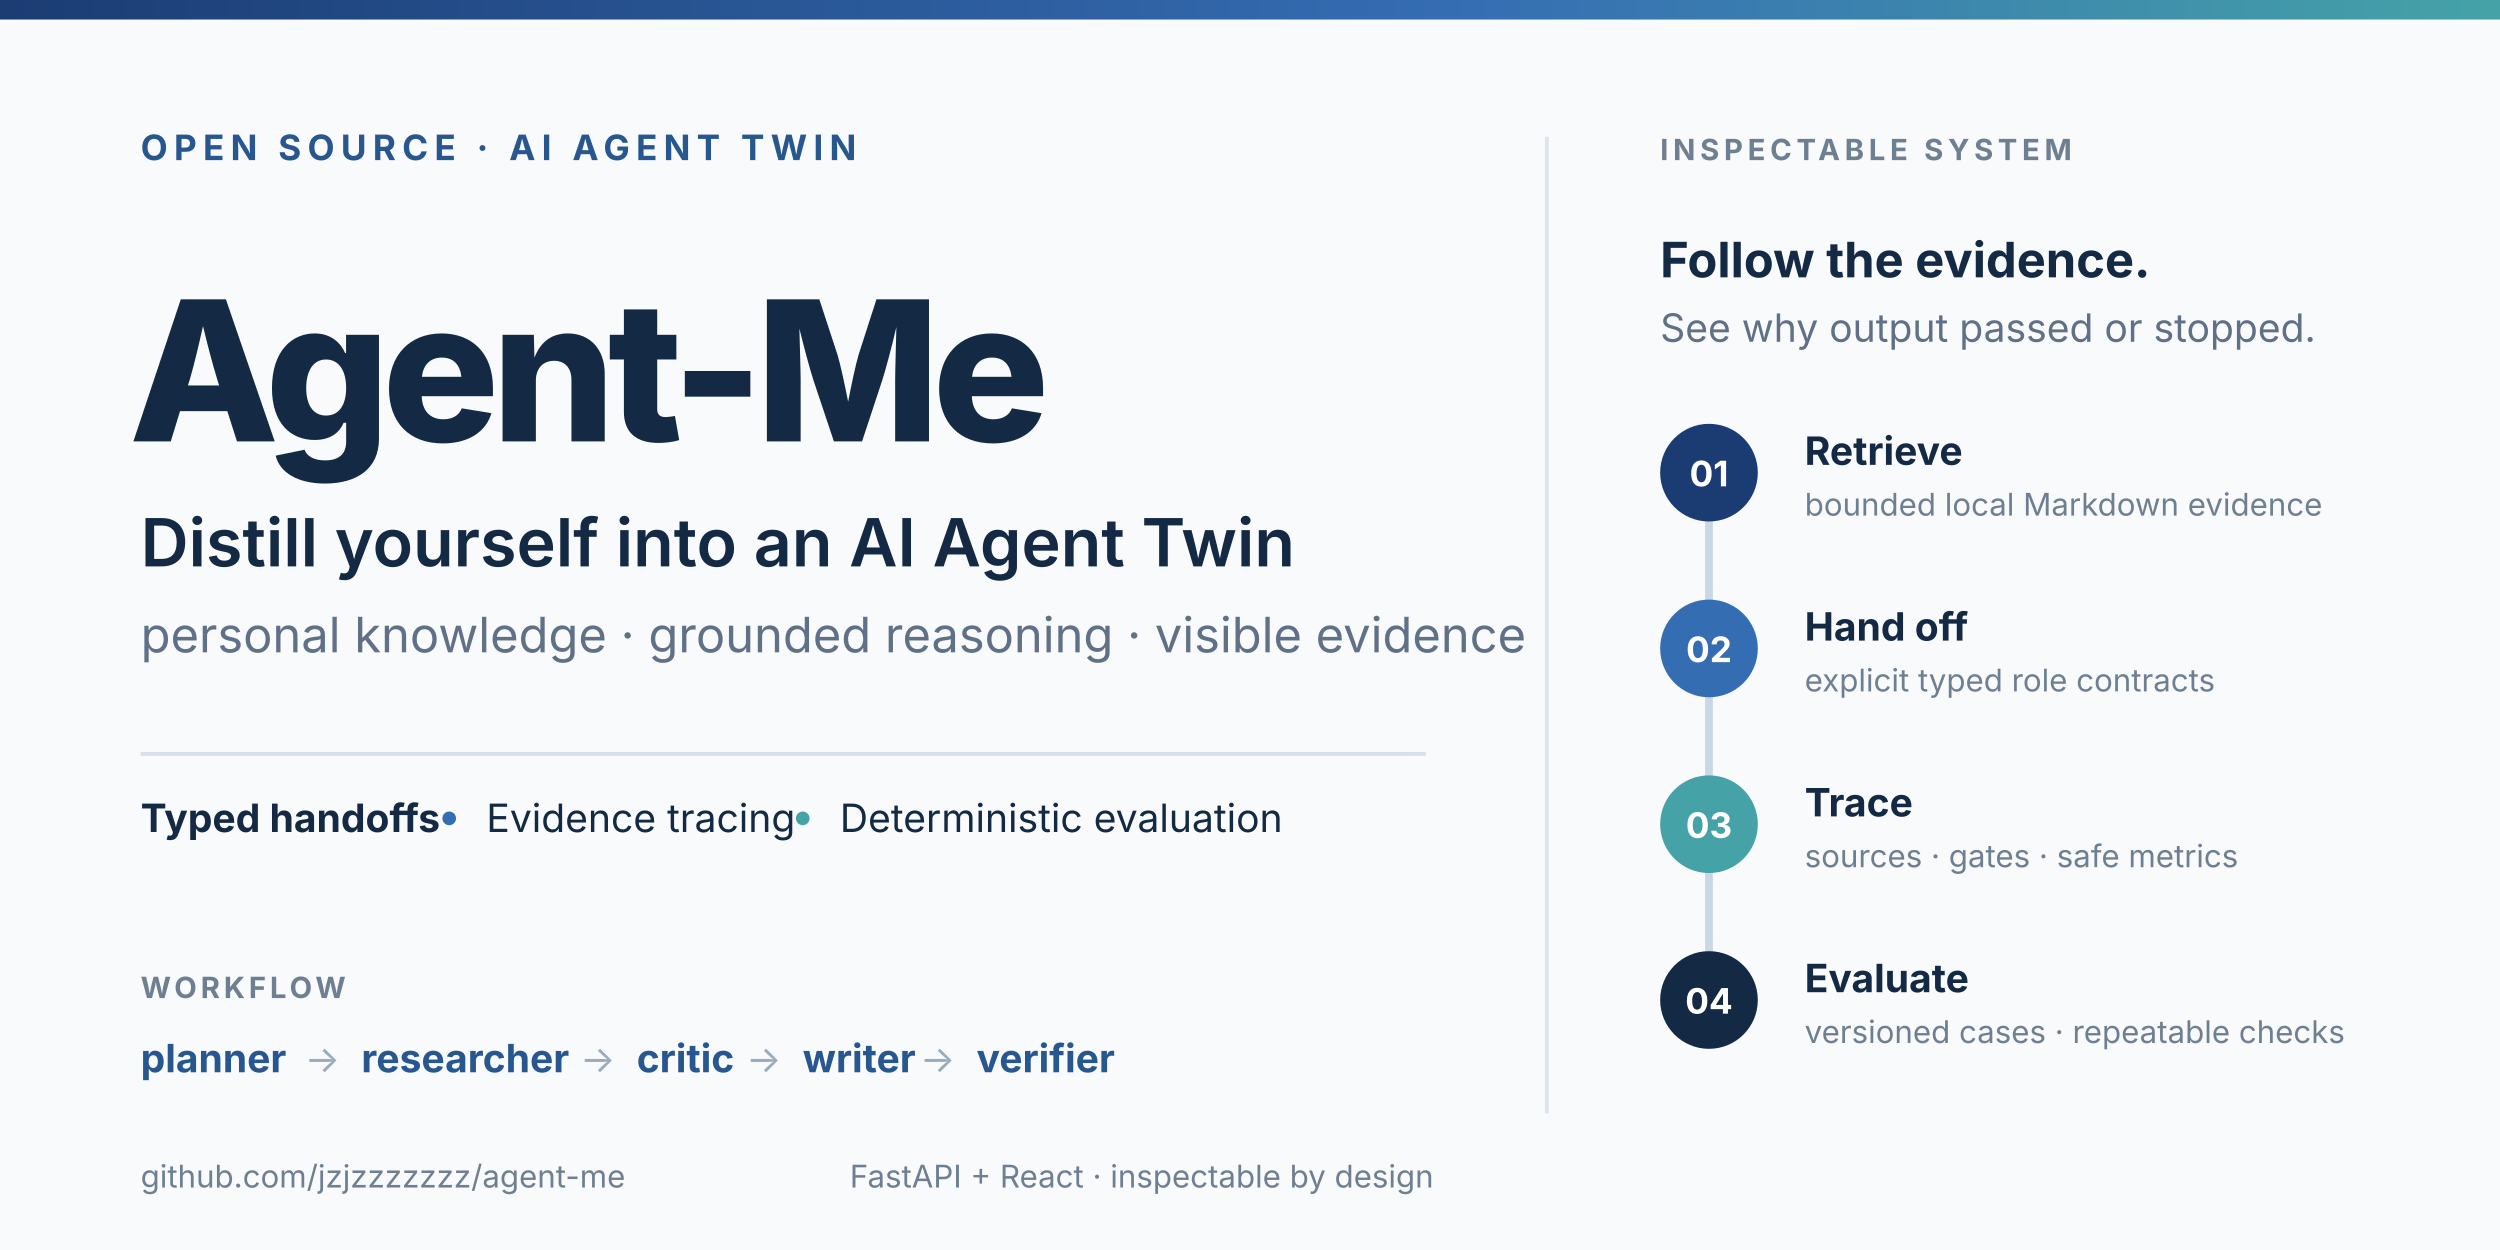
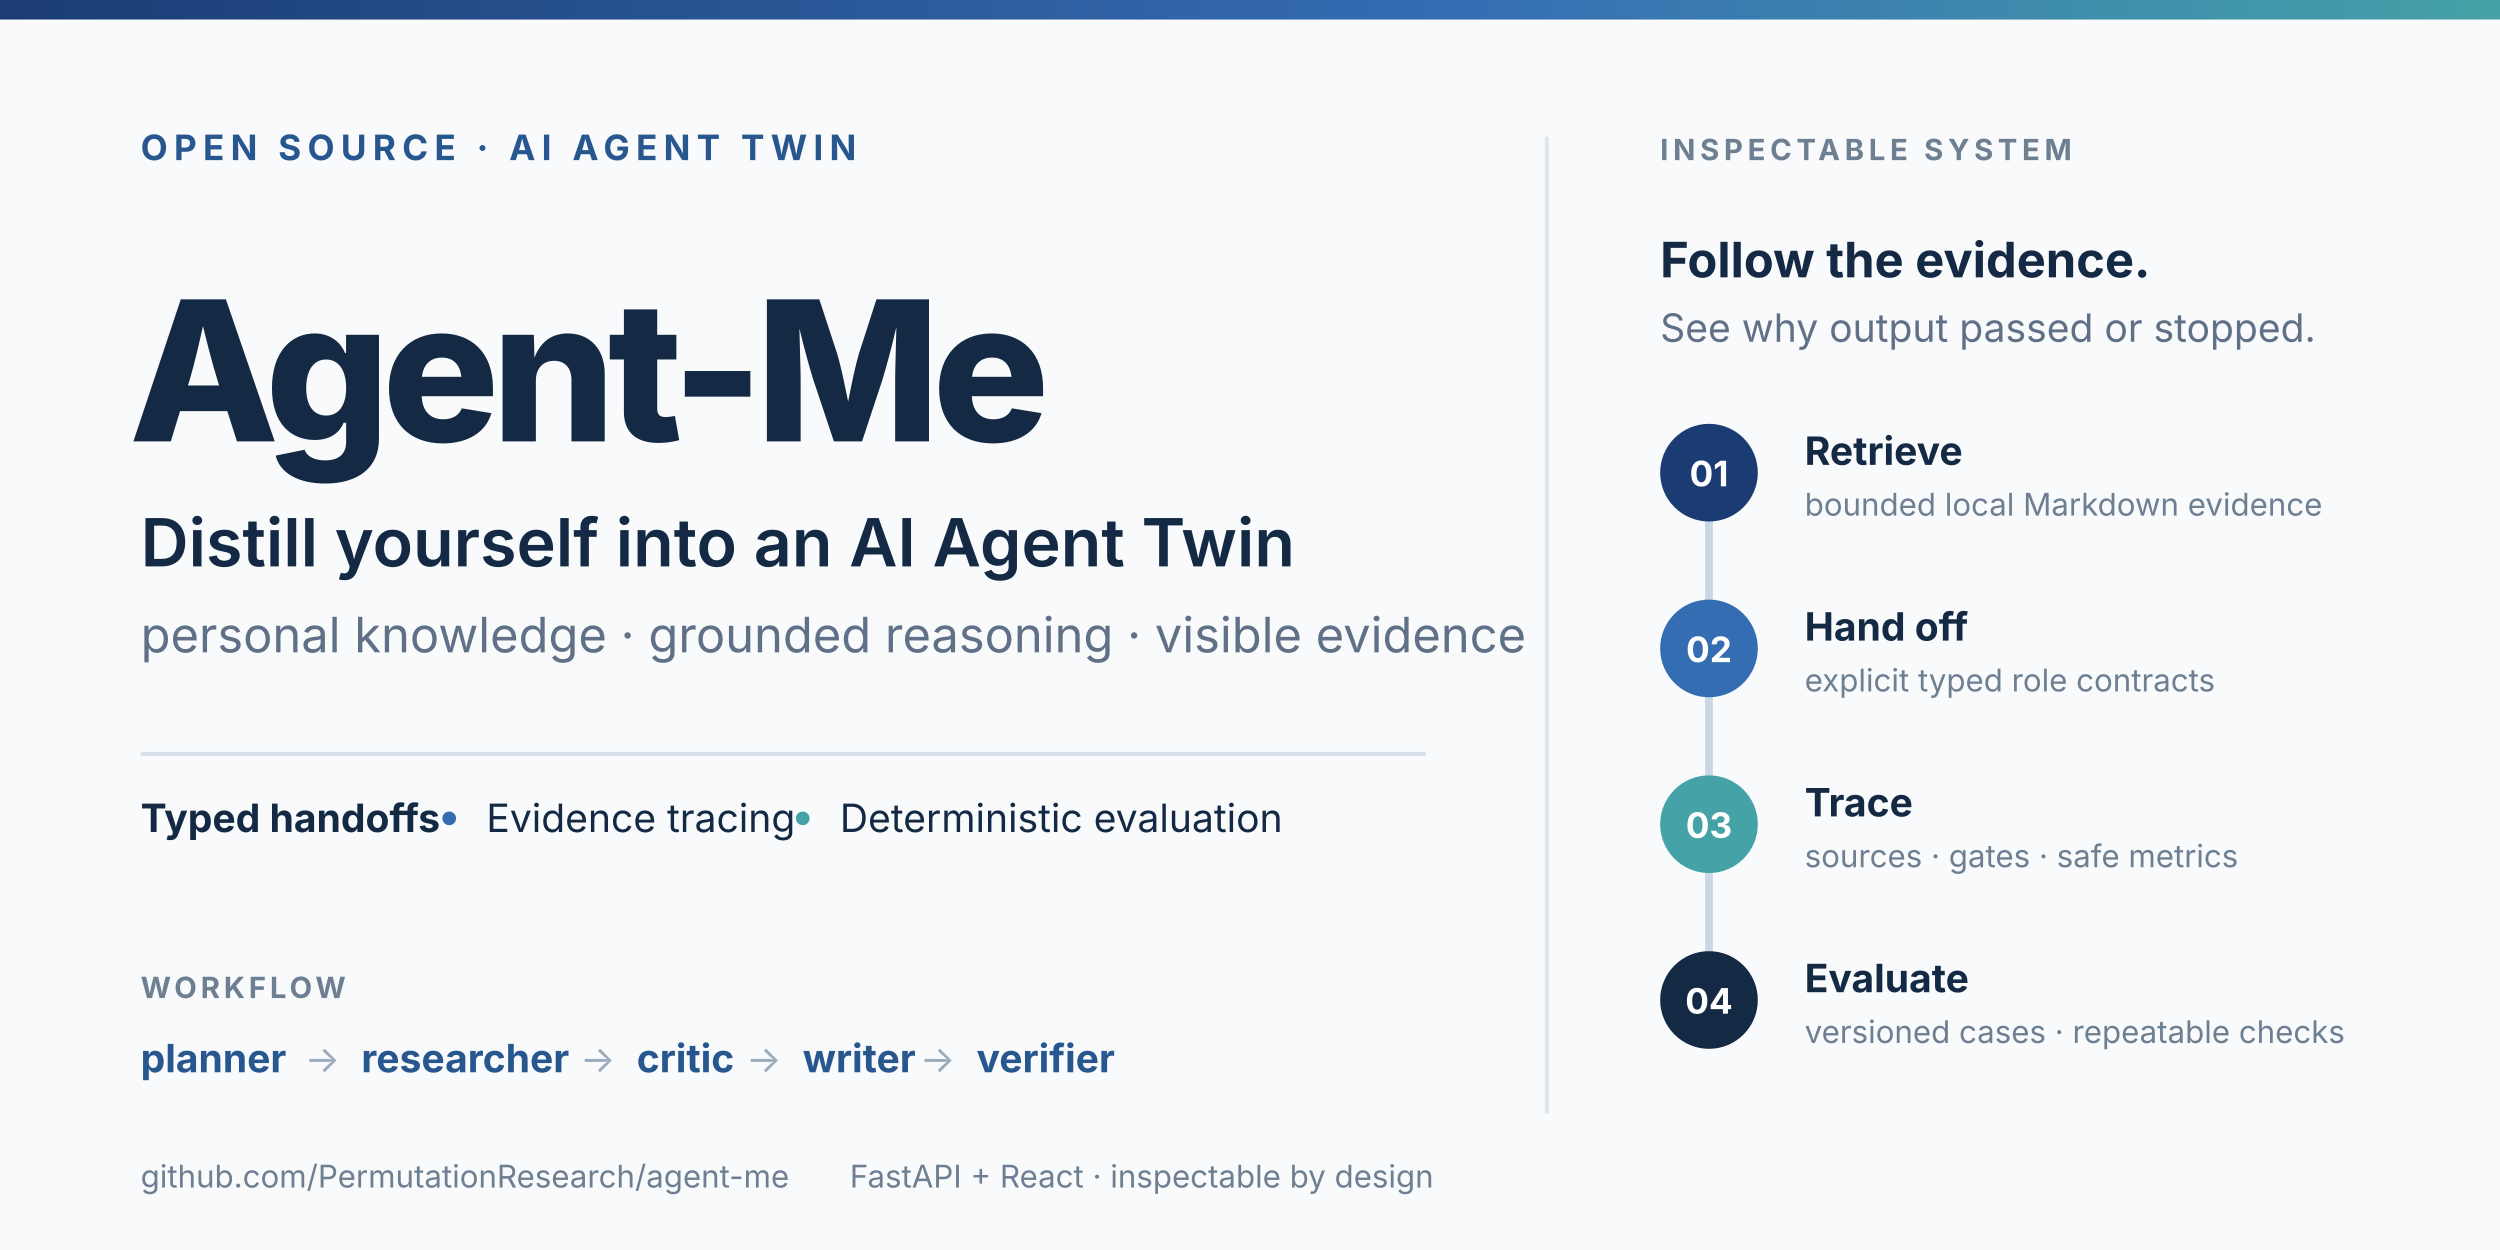
<svg xmlns="http://www.w3.org/2000/svg" width="1280" height="640" viewBox="0 0 1280 640" role="img" aria-labelledby="title desc">
  <defs>
    <linearGradient id="systemAccent" x1="0" y1="0" x2="1" y2="0">
      <stop offset="0" stop-color="#1B3C73" />
      <stop offset="0.58" stop-color="#356DB3" />
      <stop offset="1" stop-color="#45A3A7" />
    </linearGradient>
  </defs>
  <rect width="1280" height="640" fill="#F8FAFC" />
  <rect width="1280" height="10" fill="url(#systemAccent)" />
  <g font-family="Inter, Aptos, Segoe UI, ui-sans-serif, system-ui, sans-serif">
    <text x="72" y="82" fill="#28578F" font-size="18" font-weight="700" letter-spacing="3.2">OPEN SOURCE · AI AGENT TWIN</text>
    <text x="66" y="226" fill="#142943" font-size="100" font-weight="760" letter-spacing="-4">Agent-Me</text>
    <text x="72" y="290" fill="#142943" font-size="34" font-weight="560">Distill yourself into an AI Agent Twin</text>
    <text x="72" y="334" fill="#607086" font-size="25" font-weight="420">personal knowledge · grounded reasoning · visible evidence</text>
    <line x1="72" y1="386" x2="730" y2="386" stroke="#D7E0EA" stroke-width="2" />
    <g transform="translate(72 426)">
      <text fill="#142943" font-size="20" font-weight="700">Typed handoffs</text>
      <circle cx="158" cy="-7" r="3.5" fill="#356DB3" />
      <text x="177" fill="#142943" font-size="20">Evidence tracing</text>
      <circle cx="339" cy="-7" r="3.5" fill="#45A3A7" />
      <text x="358" fill="#142943" font-size="20">Deterministic evaluation</text>
    </g>
    <g transform="translate(72 511)">
      <text fill="#6E7F92" font-size="15" font-weight="700" letter-spacing="2">WORKFLOW</text>
      <text y="38" fill="#28578F" font-size="20" font-weight="650">planner</text>
      <text x="84" y="38" fill="#9AABBC" font-size="19">→</text>
      <text x="113" y="38" fill="#28578F" font-size="20" font-weight="650">researcher</text>
      <text x="225" y="38" fill="#9AABBC" font-size="19">→</text>
      <text x="254" y="38" fill="#28578F" font-size="20" font-weight="650">critic</text>
      <text x="310" y="38" fill="#9AABBC" font-size="19">→</text>
      <text x="339" y="38" fill="#28578F" font-size="20" font-weight="650">writer</text>
      <text x="399" y="38" fill="#9AABBC" font-size="19">→</text>
      <text x="428" y="38" fill="#28578F" font-size="20" font-weight="650">verifier</text>
    </g>
-     <text x="72" y="608" fill="#6E7F92" font-size="16">github.com/jzjzzzzzzz/agent-me</text>
+     <text x="72" y="608" fill="#6E7F92" font-size="16">github.com/PermutationResearch/agent-me</text>
    <text x="734" y="608" fill="#6E7F92" font-size="16" text-anchor="end">FastAPI + React · inspectable by design</text>
  </g>
  <line x1="792" y1="70" x2="792" y2="570" stroke="#DCE4ED" stroke-width="2" />
  <g transform="translate(850 75)" font-family="Inter, Aptos, Segoe UI, ui-sans-serif, system-ui, sans-serif">
    <text x="0" y="7" fill="#6E7F92" font-size="15" font-weight="700" letter-spacing="2.4">INSPECTABLE SYSTEM</text>
    <text x="0" y="67" fill="#142943" font-size="25" font-weight="700">Follow the evidence.</text>
    <text x="0" y="100" fill="#607086" font-size="20">See why output passed or stopped.</text>
    <line x1="25" y1="154" x2="25" y2="414" stroke="#CAD8E6" stroke-width="4" />
    <g transform="translate(0 142)">
      <circle cx="25" cy="25" r="25" fill="#1B3C73" />
      <text x="25" y="32" fill="#FFFFFF" font-size="18" font-weight="750" text-anchor="middle">01</text>
      <text x="74" y="21" fill="#142943" font-size="20" font-weight="700">Retrieve</text>
      <text x="74" y="47" fill="#6E7F92" font-size="16">bounded local Markdown evidence</text>
    </g>
    <g transform="translate(0 232)">
      <circle cx="25" cy="25" r="25" fill="#356DB3" />
      <text x="25" y="32" fill="#FFFFFF" font-size="18" font-weight="750" text-anchor="middle">02</text>
      <text x="74" y="21" fill="#142943" font-size="20" font-weight="700">Hand off</text>
      <text x="74" y="47" fill="#6E7F92" font-size="16">explicit typed role contracts</text>
    </g>
    <g transform="translate(0 322)">
      <circle cx="25" cy="25" r="25" fill="#45A3A7" />
      <text x="25" y="32" fill="#FFFFFF" font-size="18" font-weight="750" text-anchor="middle">03</text>
      <text x="74" y="21" fill="#142943" font-size="20" font-weight="700">Trace</text>
      <text x="74" y="47" fill="#6E7F92" font-size="16">sources · gates · safe metrics</text>
    </g>
    <g transform="translate(0 412)">
      <circle cx="25" cy="25" r="25" fill="#142943" />
      <text x="25" y="32" fill="#FFFFFF" font-size="18" font-weight="750" text-anchor="middle">04</text>
      <text x="74" y="21" fill="#142943" font-size="20" font-weight="700">Evaluate</text>
      <text x="74" y="47" fill="#6E7F92" font-size="16">versioned cases · repeatable checks</text>
    </g>
  </g>
</svg>
